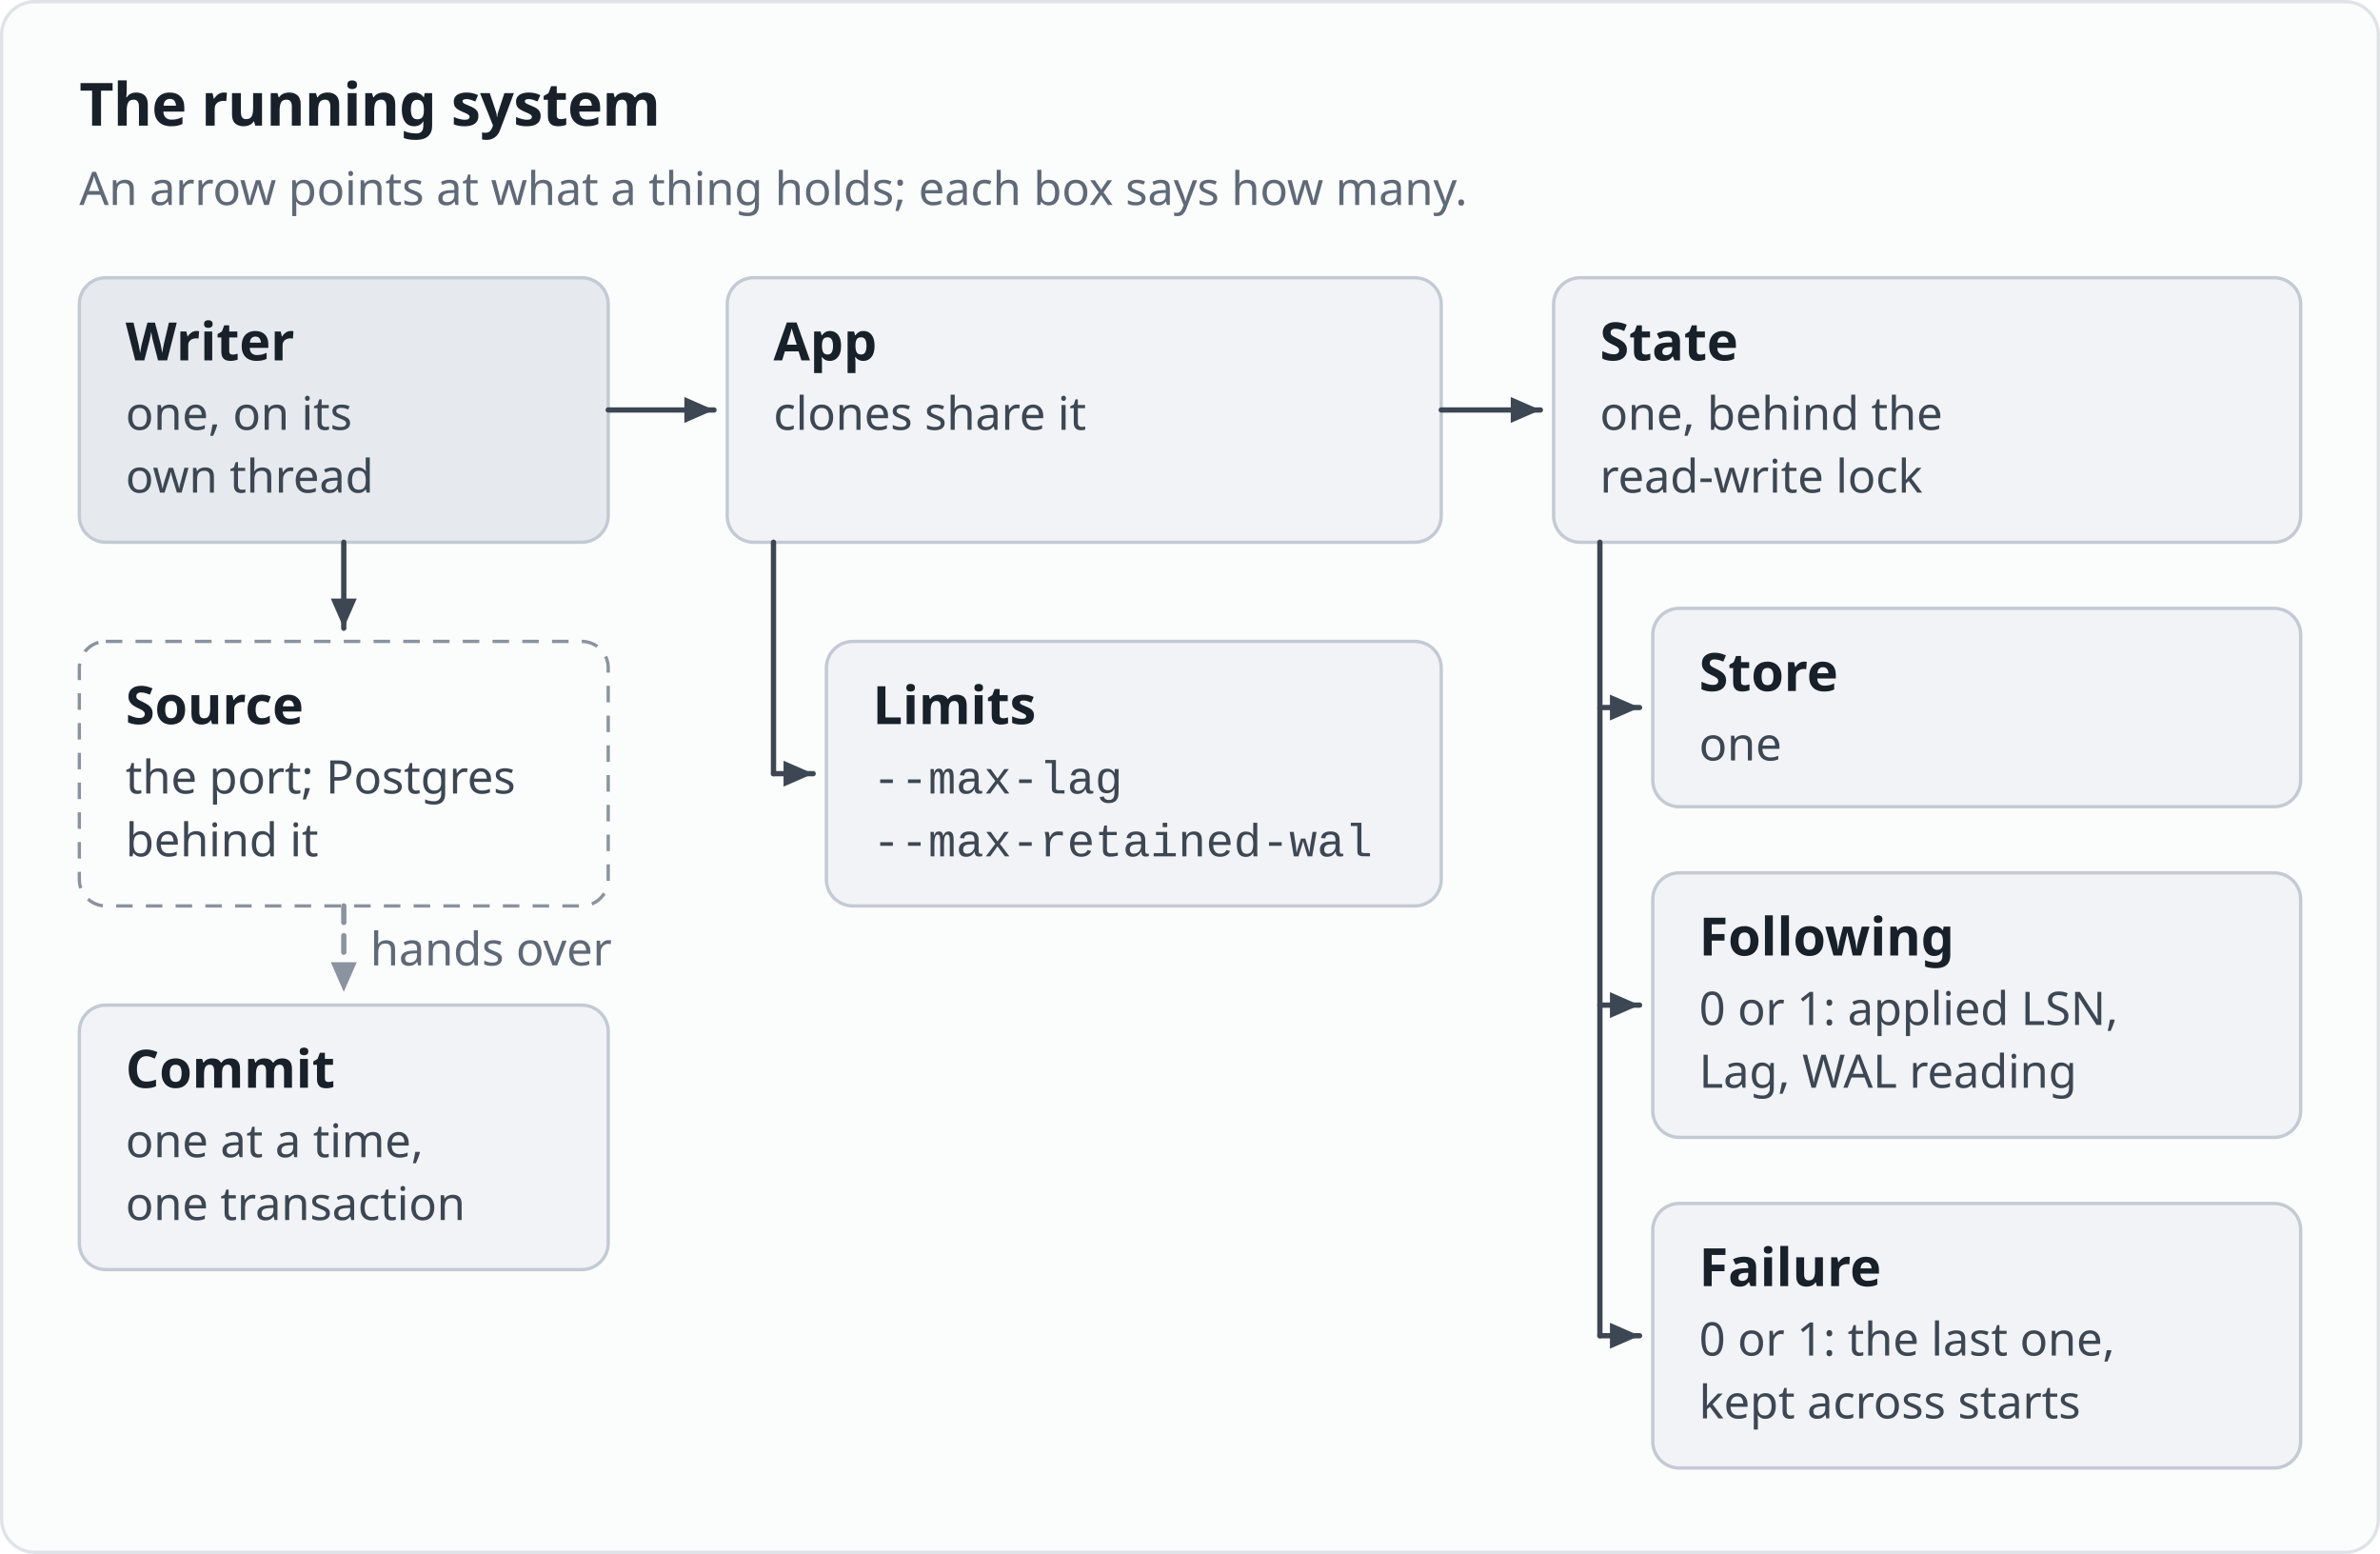
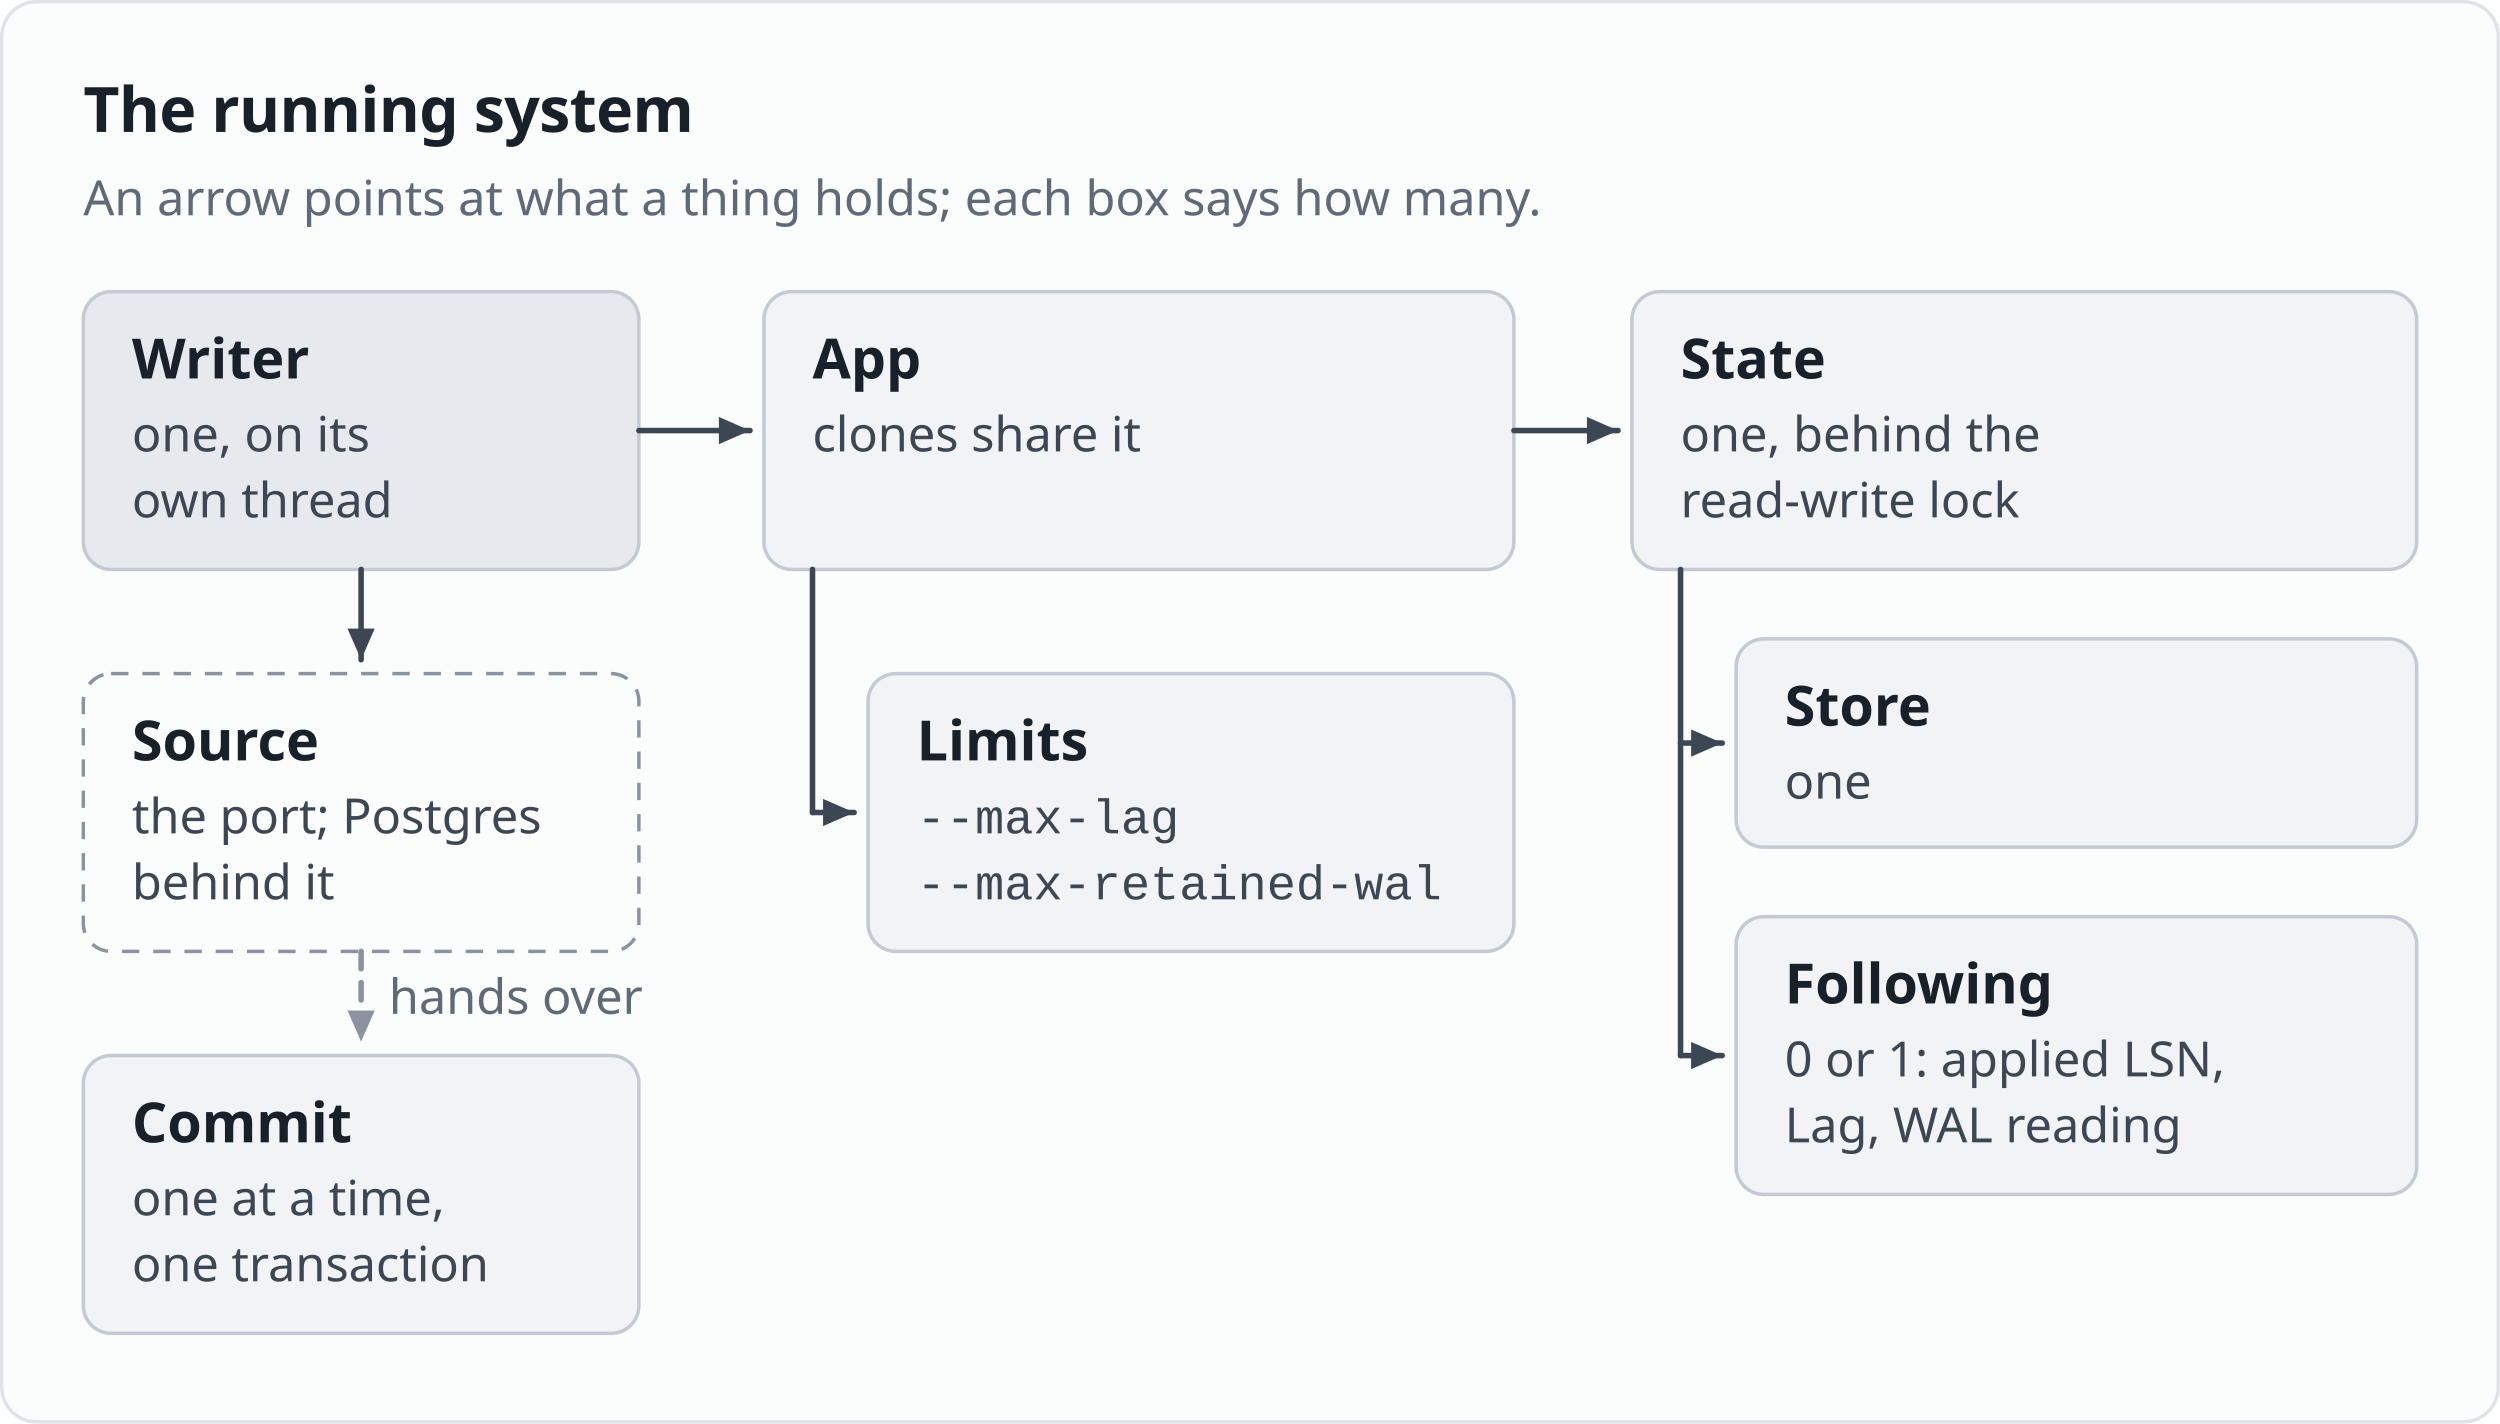
- <svg xmlns="http://www.w3.org/2000/svg" width="720" height="470" viewBox="0 0 720 470" role="img" aria-labelledby="t d">
+ <svg xmlns="http://www.w3.org/2000/svg" width="720" height="410" viewBox="0 0 720 410" role="img" aria-labelledby="t d">
  <style>
  text{font-family:-apple-system, BlinkMacSystemFont, "Segoe UI", "Noto Sans", Helvetica, Arial, sans-serif;font-size:15px}
  .mono{font-family:ui-monospace, SFMono-Regular, "SF Mono", Menlo, Consolas, "Liberation Mono", monospace;font-size:14px}
  .title{font-size:18px;font-weight:600;letter-spacing:-0.01em}
  .sub{font-size:15px}
  .h{font-size:16px;font-weight:600}
  .b{font-weight:600}
  .s{font-size:14px}
  .lbl{font-size:13px;font-weight:600;letter-spacing:0.08em}
  .num{font-variant-numeric:tabular-nums}
  .it{font-style:italic}
  .halo{stroke-width:5px;stroke-linejoin:round;paint-order:stroke}
  .canvas,.box,.box2,.frame,.accbox,.errbox,.planbox{stroke-width:1px}
  .planbox{stroke-dasharray:5 4}
  .frame{stroke-dasharray:none}
  .rule,.life{stroke-width:1px;fill:none}
  .life{stroke-dasharray:3 4}
  .a,.a-acc,.a-err,.a-plan,.a-cfg{fill:none;stroke-width:1.6px;stroke-linecap:round;stroke-linejoin:round}
  .a-plan{stroke-dasharray:5 4}
  .a-cfg{stroke-dasharray:1.5 4;stroke-width:1.6px}
  .canvas{fill:#fbfcfc;stroke:#dfe3e8}
  text{fill:#18202a}
  .ink2{fill:#3d4753}
  .muted{fill:#5f6977}
  .acc{fill:#0b5c56}
  .err{fill:#b4472c}
  .plantext{fill:#8a939f}
  .halo{stroke:#fbfcfc}
  .box{fill:#f1f3f6;stroke:#c3cad3}
  .box2{fill:#e6eaef;stroke:#c3cad3}
  .frame{fill:none;stroke:#c3cad3}
  .accbox{fill:#e4f3f0;stroke:#0f766e}
  .errbox{fill:#faece7;stroke:#b4472c}
  .planbox{fill:none;stroke:#8a939f}
  .rule{stroke:#c3cad3}
  .life{stroke:#c3cad3}
  .fillacc{fill:#0f766e}
  .fillerr{fill:#b4472c}
  .fillink{fill:#3d4753}
  .fillplan{fill:#8a939f}
  .fillcanvas{fill:#fbfcfc}
  .a{stroke:#3d4753}
  .a-acc{stroke:#0f766e}
  .a-err{stroke:#b4472c}
  .a-plan{stroke:#8a939f}
  .a-cfg{stroke:#5f6977}
  .band{fill:#f1f3f6}
  .errband{fill:#faece7}
  @media (prefers-color-scheme: dark){
  .canvas{fill:#0f141a;stroke:#2a323c}
  text{fill:#e6edf3}
  .ink2{fill:#c4ccd5}
  .muted{fill:#97a2ae}
  .acc{fill:#7fd3c7}
  .err{fill:#e2795c}
  .plantext{fill:#6f7a86}
  .halo{stroke:#0f141a}
  .box{fill:#161d25;stroke:#3b4551}
  .box2{fill:#1e2730;stroke:#3b4551}
  .frame{fill:none;stroke:#3b4551}
  .accbox{fill:#0f2724;stroke:#3cb4a4}
  .errbox{fill:#2b1914;stroke:#e2795c}
  .planbox{fill:none;stroke:#6f7a86}
  .rule{stroke:#3b4551}
  .life{stroke:#3b4551}
  .fillacc{fill:#3cb4a4}
  .fillerr{fill:#e2795c}
  .fillink{fill:#c4ccd5}
  .fillplan{fill:#6f7a86}
  .fillcanvas{fill:#0f141a}
  .a{stroke:#c4ccd5}
  .a-acc{stroke:#3cb4a4}
  .a-err{stroke:#e2795c}
  .a-plan{stroke:#6f7a86}
  .a-cfg{stroke:#97a2ae}
  .band{fill:#161d25}
  .errband{fill:#2b1914}
  }
  </style>
  <defs>
    <marker id="m" viewBox="0 0 10 10" refX="9" refY="5" markerWidth="7" markerHeight="7" orient="auto-start-reverse">
      <path class="fillink" d="M1 1.5 9 5 1 8.5z" />
    </marker>
    <marker id="m-acc" viewBox="0 0 10 10" refX="9" refY="5" markerWidth="7" markerHeight="7" orient="auto-start-reverse">
      <path class="fillacc" d="M1 1.5 9 5 1 8.5z" />
    </marker>
    <marker id="m-err" viewBox="0 0 10 10" refX="9" refY="5" markerWidth="7" markerHeight="7" orient="auto-start-reverse">
      <path class="fillerr" d="M1 1.5 9 5 1 8.5z" />
    </marker>
    <marker id="m-plan" viewBox="0 0 10 10" refX="9" refY="5" markerWidth="7" markerHeight="7" orient="auto-start-reverse">
      <path class="fillplan" d="M1 1.5 9 5 1 8.5z" />
    </marker>
  </defs>
-   <rect class="canvas" x="0.5" y="0.5" width="719" height="469" rx="10" />
+   <rect class="canvas" x="0.5" y="0.5" width="719" height="409" rx="10" />
  <text x="24" y="38" class="title">The running system</text>
  <text x="24" y="62" class="s muted">An arrow points at what a thing holds; each box says how many.</text>
  <rect class="box2" x="24" y="84" width="160" height="80" rx="8" />
  <text x="38" y="109" class="h">Writer</text>
  <text x="38" y="130" class="s ink2">one, on its</text>
  <text x="38" y="149" class="s ink2">own thread</text>
  <rect class="planbox" x="24" y="194" width="160" height="80" rx="8" />
  <text x="38" y="219" class="h">Source</text>
  <text x="38" y="240" class="s ink2">the port; Postgres</text>
  <text x="38" y="259" class="s ink2">behind it</text>
  <rect class="box" x="24" y="304" width="160" height="80" rx="8" />
  <text x="38" y="329" class="h">Commit</text>
  <text x="38" y="350" class="s ink2">one at a time,</text>
  <text x="38" y="369" class="s ink2">one transaction</text>
  <rect class="box" x="220" y="84" width="216" height="80" rx="8" />
  <text x="234" y="109" class="h">App</text>
  <text x="234" y="130" class="s ink2">clones share it</text>
  <rect class="box" x="250" y="194" width="186" height="80" rx="8" />
  <text x="264" y="219" class="h">Limits</text>
  <text x="264" y="240" class="mono ink2">--max-lag</text>
  <text x="264" y="259" class="mono ink2">--max-retained-wal</text>
  <rect class="box" x="470" y="84" width="226" height="80" rx="8" />
  <text x="484" y="109" class="h">State</text>
  <text x="484" y="130" class="s ink2">one, behind the</text>
  <text x="484" y="149" class="s ink2">read-write lock</text>
  <rect class="box" x="500" y="184" width="196" height="60" rx="8" />
  <text x="514" y="209" class="h">Store</text>
  <text x="514" y="230" class="s ink2">one</text>
  <rect class="box" x="500" y="264" width="196" height="80" rx="8" />
  <text x="514" y="289" class="h">Following</text>
  <text x="514" y="310" class="s ink2">0 or 1: applied LSN,</text>
  <text x="514" y="329" class="s ink2">Lag, WAL reading</text>
-   <rect class="box" x="500" y="364" width="196" height="80" rx="8" />
-   <text x="514" y="389" class="h">Failure</text>
-   <text x="514" y="410" class="s ink2">0 or 1: the last one,</text>
-   <text x="514" y="429" class="s ink2">kept across starts</text>
  <path class="a" d="M184 124 H216" marker-end="url(#m)" />
  <path class="a" d="M436 124 H466" marker-end="url(#m)" />
  <path class="a" d="M104 164 V190" marker-end="url(#m)" />
  <path class="a-plan" d="M104 274 V300" marker-end="url(#m-plan)" />
  <text x="112" y="292" class="s muted halo" text-anchor="start">hands over</text>
  <path class="a" d="M234 164 V234" />
  <path class="a" d="M234 234 H246" marker-end="url(#m)" />
-   <path class="a" d="M484 164 V404" />
+   <path class="a" d="M484 164 V304" />
  <path class="a" d="M484 214 H496" marker-end="url(#m)" />
  <path class="a" d="M484 304 H496" marker-end="url(#m)" />
-   <path class="a" d="M484 404 H496" marker-end="url(#m)" />
</svg>
